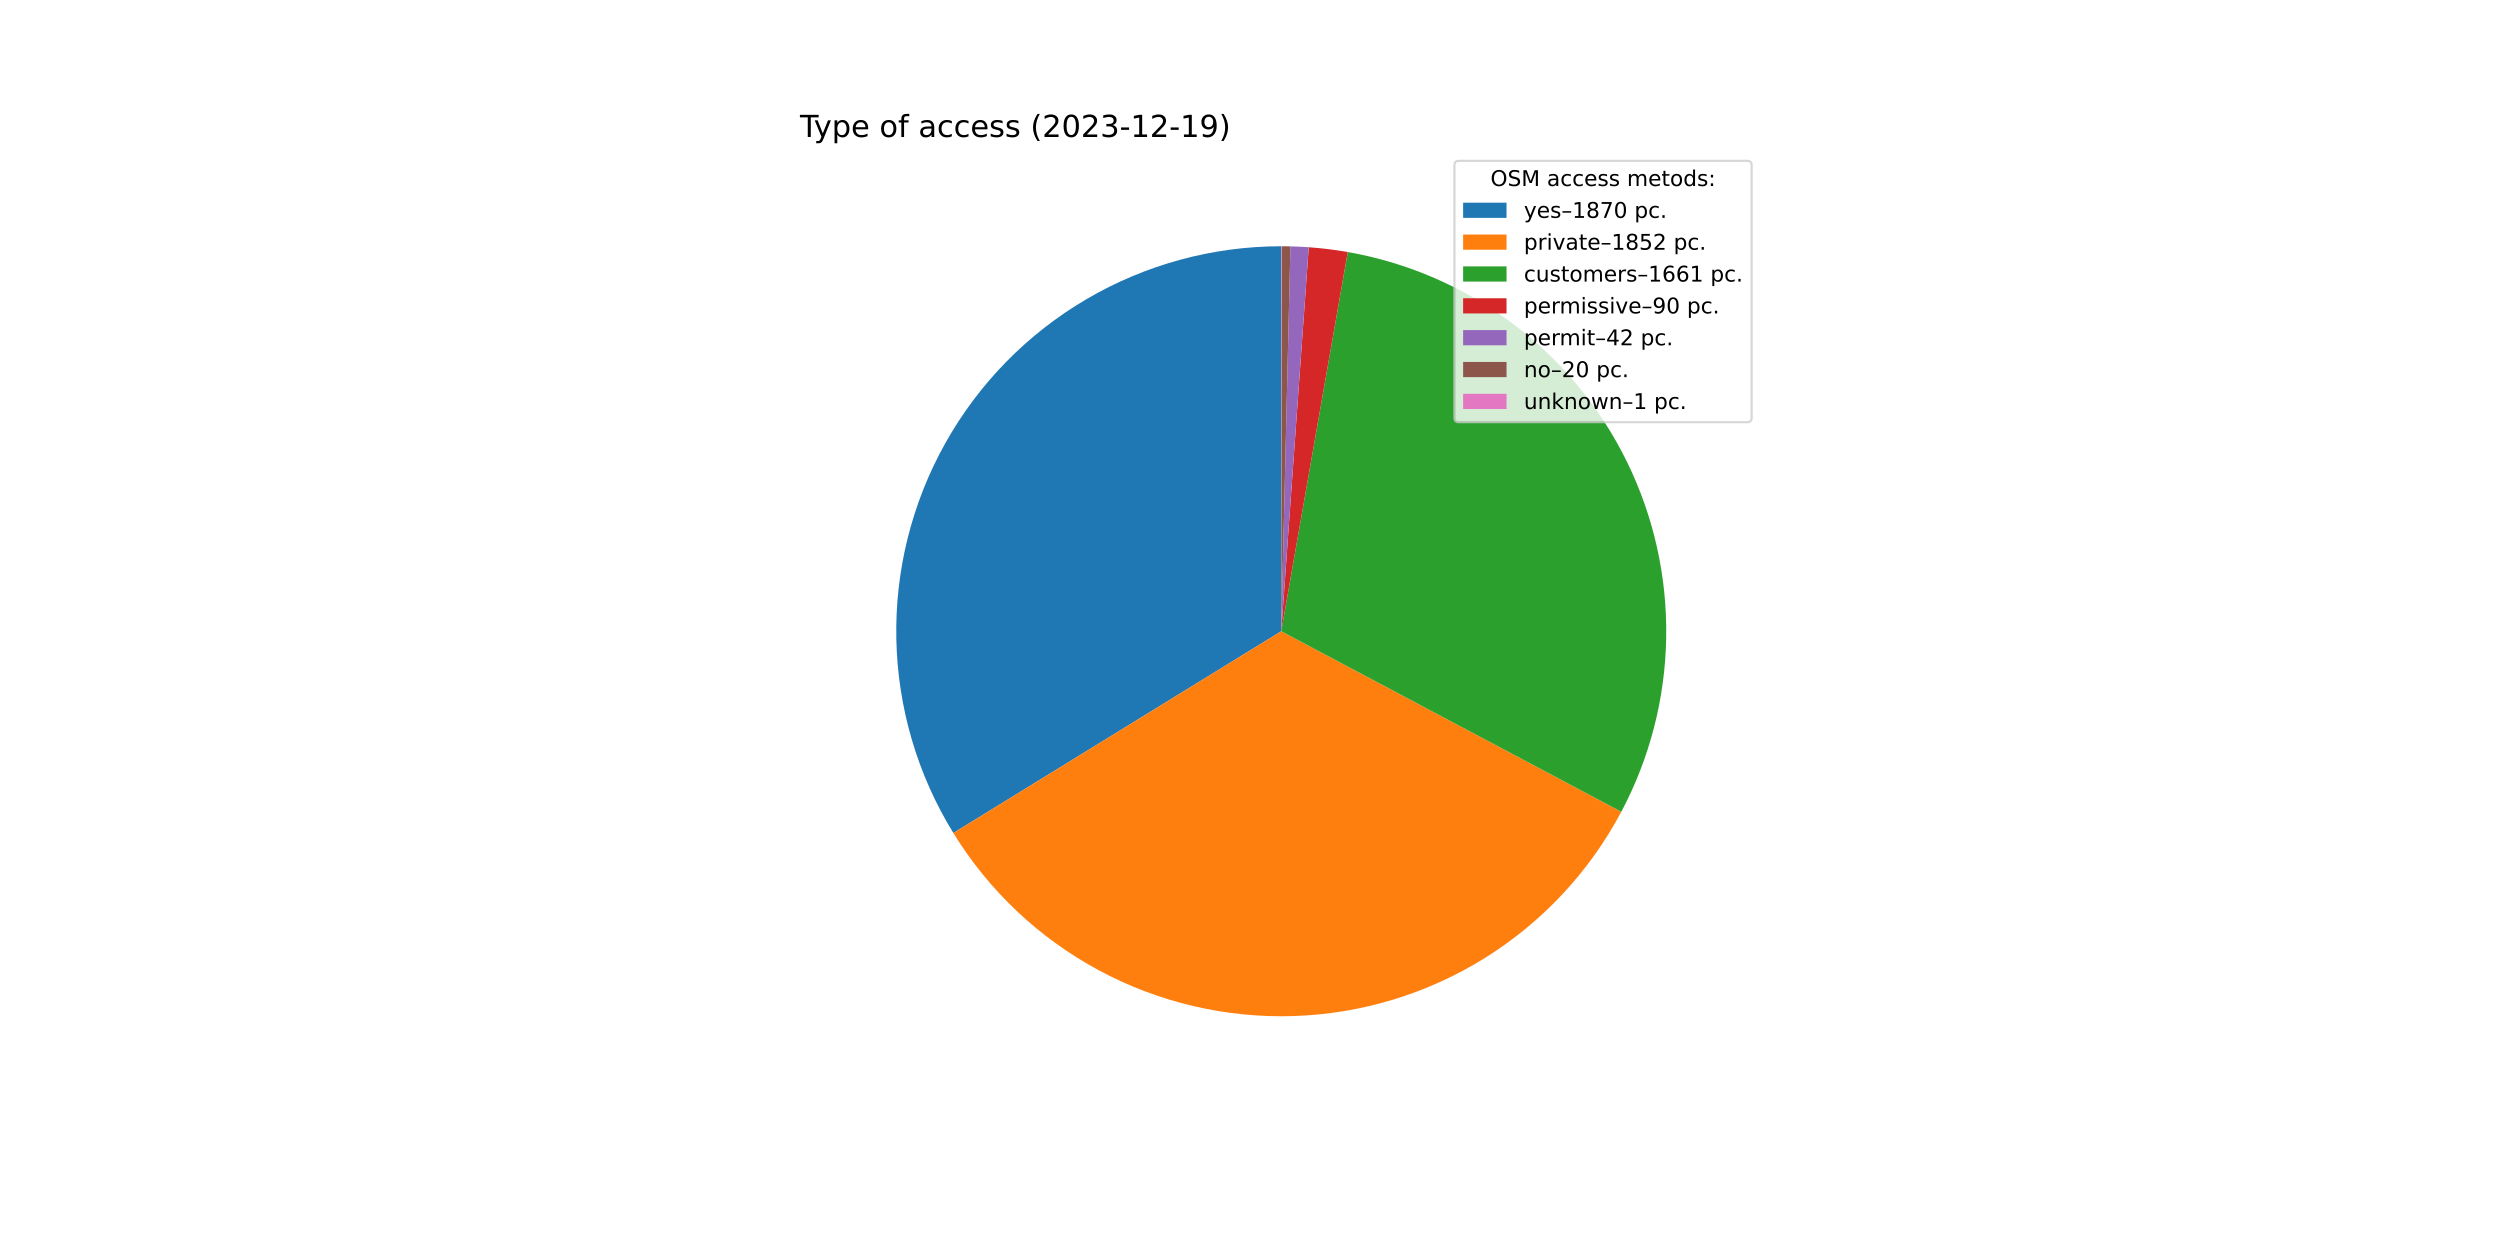
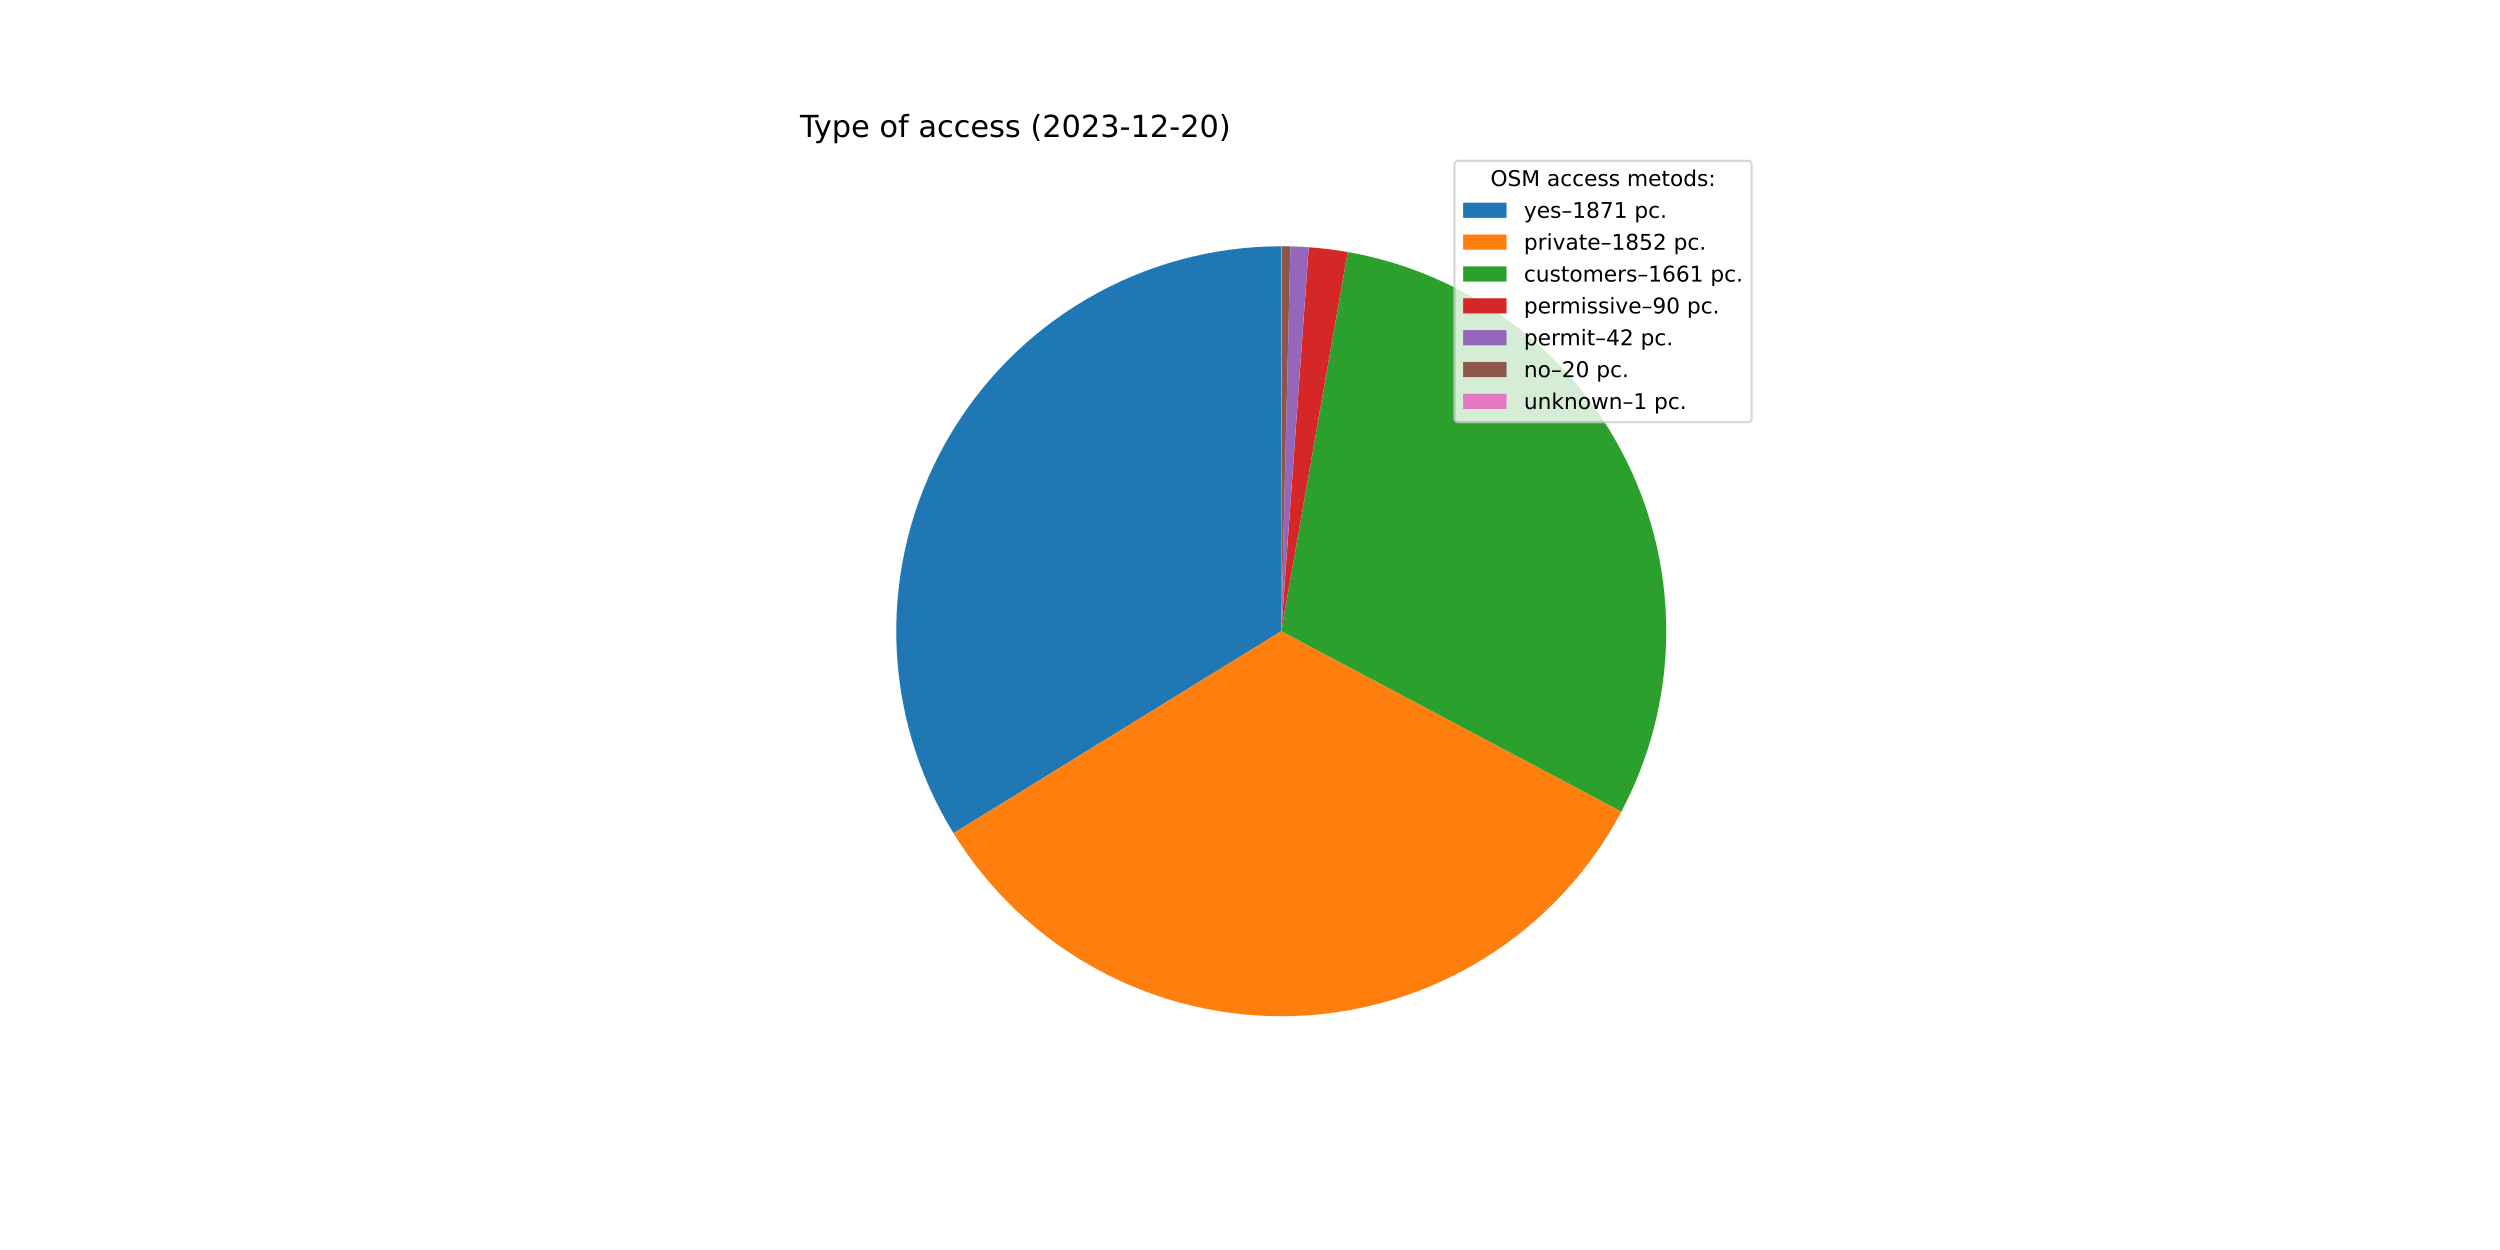
<svg xmlns="http://www.w3.org/2000/svg" xmlns:xlink="http://www.w3.org/1999/xlink" width="1152pt" height="576pt" viewBox="0 0 1152 576" version="1.1">
  <defs>
    <style type="text/css">*{stroke-linejoin: round; stroke-linecap: butt}</style>
  </defs>
  <g id="figure_1">
    <g id="patch_1">
      <path d="M 0 576  L 1152 576  L 1152 0  L 0 0  z " style="fill: #ffffff" />
    </g>
    <g id="axes_1">
      <g id="patch_2">
-         <path d="M 590.4 113.472  C 558.84 113.472 527.844 121.894 500.623 137.865  C 473.402 153.836 450.93 176.785 435.534 204.335  C 420.138 231.885 412.368 263.051 413.031 294.605  C 413.694 326.158 422.764 356.97 439.303 383.85  L 590.4 290.88  L 590.4 113.472  z " style="fill: #1f77b4" />
+         <path d="M 590.4 113.472  C 558.828 113.472 527.822 121.9 500.594 137.882  C 473.366 153.864 450.892 176.828 435.501 204.393  C 420.11 231.959 412.353 263.14 413.033 294.705  C 413.714 326.269 422.808 357.087 439.373 383.963  L 590.4 290.88  L 590.4 113.472  z " style="fill: #1f77b4" />
      </g>
      <g id="patch_3">
-         <path d="M 439.303 383.85  C 455.681 410.468 478.806 432.291 506.327 447.102  C 533.848 461.913 564.8 469.191 596.037 468.198  C 627.274 467.205 657.701 457.975 684.226 441.447  C 710.75 424.918 732.442 401.67 747.097 374.065  L 590.4 290.88  L 439.303 383.85  z " style="fill: #ff7f0e" />
+         <path d="M 439.373 383.963  C 455.768 410.564 478.904 432.367 506.429 447.157  C 533.955 461.947 564.906 469.206 596.137 468.195  C 627.368 467.185 657.784 457.941 684.296 441.403  C 710.808 424.865 732.486 401.612 747.127 374.007  L 590.4 290.88  L 439.373 383.963  z " style="fill: #ff7f0e" />
      </g>
      <g id="patch_4">
-         <path d="M 747.097 374.065  C 760.225 349.335 767.314 321.845 767.783 293.85  C 768.252 265.855 762.087 238.143 749.793 212.987  C 737.5 187.831 719.425 165.939 697.05 149.108  C 674.675 132.276 648.63 120.978 621.052 116.14  L 590.4 290.88  L 747.097 374.065  z " style="fill: #2ca02c" />
+         <path d="M 747.127 374.007  C 760.244 349.276 767.323 321.789 767.784 293.799  C 768.245 265.809 762.074 238.103 749.778 212.955  C 737.482 187.806 719.406 165.921 697.033 149.095  C 674.661 132.269 648.62 120.975 621.047 116.139  L 590.4 290.88  L 747.127 374.007  z " style="fill: #2ca02c" />
      </g>
      <g id="patch_5">
-         <path d="M 621.052 116.14  C 618.077 115.618 615.089 115.172 612.092 114.803  C 609.094 114.434 606.087 114.141 603.074 113.925  L 590.4 290.88  L 621.052 116.14  z " style="fill: #d62728" />
+         <path d="M 621.047 116.139  C 618.072 115.617 615.085 115.172 612.088 114.803  C 609.09 114.433 606.084 114.141 603.072 113.925  L 590.4 290.88  L 621.047 116.139  z " style="fill: #d62728" />
      </g>
      <g id="patch_6">
-         <path d="M 603.074 113.925  C 601.669 113.825 600.261 113.741 598.854 113.674  C 597.446 113.606 596.037 113.556 594.628 113.522  L 590.4 290.88  L 603.074 113.925  z " style="fill: #9467bd" />
+         <path d="M 603.072 113.925  C 601.666 113.824 600.26 113.741 598.852 113.673  C 597.444 113.606 596.036 113.556 594.627 113.522  L 590.4 290.88  L 603.072 113.925  z " style="fill: #9467bd" />
      </g>
      <g id="patch_7">
-         <path d="M 594.628 113.522  C 593.957 113.506 593.286 113.494 592.615 113.486  C 591.944 113.477 591.273 113.473 590.601 113.472  L 590.4 290.88  L 594.628 113.522  z " style="fill: #8c564b" />
+         <path d="M 594.627 113.522  C 593.956 113.506 593.285 113.494 592.614 113.486  C 591.943 113.477 591.272 113.473 590.601 113.472  L 590.4 290.88  L 594.627 113.522  z " style="fill: #8c564b" />
      </g>
      <g id="patch_8">
        <path d="M 590.601 113.472  C 590.568 113.472 590.534 113.472 590.501 113.472  C 590.467 113.472 590.434 113.472 590.4 113.472  L 590.4 290.88  L 590.601 113.472  z " style="fill: #e377c2" />
      </g>
      <g id="matplotlib.axis_1" />
      <g id="matplotlib.axis_2" />
      <g id="text_1">
        <g transform="translate(368.64 63.12)scale(0.14 -0.14)">
          <defs>
            <path id="DejaVuSans-54" d="M -19 4666  L 3928 4666  L 3928 4134  L 2272 4134  L 2272 0  L 1638 0  L 1638 4134  L -19 4134  L -19 4666  z " transform="scale(0.015625)" />
            <path id="DejaVuSans-79" d="M 2059 -325  Q 1816 -950 1584 -1140  Q 1353 -1331 966 -1331  L 506 -1331  L 506 -850  L 844 -850  Q 1081 -850 1212 -737  Q 1344 -625 1503 -206  L 1606 56  L 191 3500  L 800 3500  L 1894 763  L 2988 3500  L 3597 3500  L 2059 -325  z " transform="scale(0.015625)" />
            <path id="DejaVuSans-70" d="M 1159 525  L 1159 -1331  L 581 -1331  L 581 3500  L 1159 3500  L 1159 2969  Q 1341 3281 1617 3432  Q 1894 3584 2278 3584  Q 2916 3584 3314 3078  Q 3713 2572 3713 1747  Q 3713 922 3314 415  Q 2916 -91 2278 -91  Q 1894 -91 1617 61  Q 1341 213 1159 525  z M 3116 1747  Q 3116 2381 2855 2742  Q 2594 3103 2138 3103  Q 1681 3103 1420 2742  Q 1159 2381 1159 1747  Q 1159 1113 1420 752  Q 1681 391 2138 391  Q 2594 391 2855 752  Q 3116 1113 3116 1747  z " transform="scale(0.015625)" />
            <path id="DejaVuSans-65" d="M 3597 1894  L 3597 1613  L 953 1613  Q 991 1019 1311 708  Q 1631 397 2203 397  Q 2534 397 2845 478  Q 3156 559 3463 722  L 3463 178  Q 3153 47 2828 -22  Q 2503 -91 2169 -91  Q 1331 -91 842 396  Q 353 884 353 1716  Q 353 2575 817 3079  Q 1281 3584 2069 3584  Q 2775 3584 3186 3129  Q 3597 2675 3597 1894  z M 3022 2063  Q 3016 2534 2758 2815  Q 2500 3097 2075 3097  Q 1594 3097 1305 2825  Q 1016 2553 972 2059  L 3022 2063  z " transform="scale(0.015625)" />
            <path id="DejaVuSans-20" transform="scale(0.015625)" />
            <path id="DejaVuSans-6f" d="M 1959 3097  Q 1497 3097 1228 2736  Q 959 2375 959 1747  Q 959 1119 1226 758  Q 1494 397 1959 397  Q 2419 397 2687 759  Q 2956 1122 2956 1747  Q 2956 2369 2687 2733  Q 2419 3097 1959 3097  z M 1959 3584  Q 2709 3584 3137 3096  Q 3566 2609 3566 1747  Q 3566 888 3137 398  Q 2709 -91 1959 -91  Q 1206 -91 779 398  Q 353 888 353 1747  Q 353 2609 779 3096  Q 1206 3584 1959 3584  z " transform="scale(0.015625)" />
            <path id="DejaVuSans-66" d="M 2375 4863  L 2375 4384  L 1825 4384  Q 1516 4384 1395 4259  Q 1275 4134 1275 3809  L 1275 3500  L 2222 3500  L 2222 3053  L 1275 3053  L 1275 0  L 697 0  L 697 3053  L 147 3053  L 147 3500  L 697 3500  L 697 3744  Q 697 4328 969 4595  Q 1241 4863 1831 4863  L 2375 4863  z " transform="scale(0.015625)" />
            <path id="DejaVuSans-61" d="M 2194 1759  Q 1497 1759 1228 1600  Q 959 1441 959 1056  Q 959 750 1161 570  Q 1363 391 1709 391  Q 2188 391 2477 730  Q 2766 1069 2766 1631  L 2766 1759  L 2194 1759  z M 3341 1997  L 3341 0  L 2766 0  L 2766 531  Q 2569 213 2275 61  Q 1981 -91 1556 -91  Q 1019 -91 701 211  Q 384 513 384 1019  Q 384 1609 779 1909  Q 1175 2209 1959 2209  L 2766 2209  L 2766 2266  Q 2766 2663 2505 2880  Q 2244 3097 1772 3097  Q 1472 3097 1187 3025  Q 903 2953 641 2809  L 641 3341  Q 956 3463 1253 3523  Q 1550 3584 1831 3584  Q 2591 3584 2966 3190  Q 3341 2797 3341 1997  z " transform="scale(0.015625)" />
            <path id="DejaVuSans-63" d="M 3122 3366  L 3122 2828  Q 2878 2963 2633 3030  Q 2388 3097 2138 3097  Q 1578 3097 1268 2742  Q 959 2388 959 1747  Q 959 1106 1268 751  Q 1578 397 2138 397  Q 2388 397 2633 464  Q 2878 531 3122 666  L 3122 134  Q 2881 22 2623 -34  Q 2366 -91 2075 -91  Q 1284 -91 818 406  Q 353 903 353 1747  Q 353 2603 823 3093  Q 1294 3584 2113 3584  Q 2378 3584 2631 3529  Q 2884 3475 3122 3366  z " transform="scale(0.015625)" />
            <path id="DejaVuSans-73" d="M 2834 3397  L 2834 2853  Q 2591 2978 2328 3040  Q 2066 3103 1784 3103  Q 1356 3103 1142 2972  Q 928 2841 928 2578  Q 928 2378 1081 2264  Q 1234 2150 1697 2047  L 1894 2003  Q 2506 1872 2764 1633  Q 3022 1394 3022 966  Q 3022 478 2636 193  Q 2250 -91 1575 -91  Q 1294 -91 989 -36  Q 684 19 347 128  L 347 722  Q 666 556 975 473  Q 1284 391 1588 391  Q 1994 391 2212 530  Q 2431 669 2431 922  Q 2431 1156 2273 1281  Q 2116 1406 1581 1522  L 1381 1569  Q 847 1681 609 1914  Q 372 2147 372 2553  Q 372 3047 722 3315  Q 1072 3584 1716 3584  Q 2034 3584 2315 3537  Q 2597 3491 2834 3397  z " transform="scale(0.015625)" />
            <path id="DejaVuSans-28" d="M 1984 4856  Q 1566 4138 1362 3434  Q 1159 2731 1159 2009  Q 1159 1288 1364 580  Q 1569 -128 1984 -844  L 1484 -844  Q 1016 -109 783 600  Q 550 1309 550 2009  Q 550 2706 781 3412  Q 1013 4119 1484 4856  L 1984 4856  z " transform="scale(0.015625)" />
            <path id="DejaVuSans-32" d="M 1228 531  L 3431 531  L 3431 0  L 469 0  L 469 531  Q 828 903 1448 1529  Q 2069 2156 2228 2338  Q 2531 2678 2651 2914  Q 2772 3150 2772 3378  Q 2772 3750 2511 3984  Q 2250 4219 1831 4219  Q 1534 4219 1204 4116  Q 875 4013 500 3803  L 500 4441  Q 881 4594 1212 4672  Q 1544 4750 1819 4750  Q 2544 4750 2975 4387  Q 3406 4025 3406 3419  Q 3406 3131 3298 2873  Q 3191 2616 2906 2266  Q 2828 2175 2409 1742  Q 1991 1309 1228 531  z " transform="scale(0.015625)" />
            <path id="DejaVuSans-30" d="M 2034 4250  Q 1547 4250 1301 3770  Q 1056 3291 1056 2328  Q 1056 1369 1301 889  Q 1547 409 2034 409  Q 2525 409 2770 889  Q 3016 1369 3016 2328  Q 3016 3291 2770 3770  Q 2525 4250 2034 4250  z M 2034 4750  Q 2819 4750 3233 4129  Q 3647 3509 3647 2328  Q 3647 1150 3233 529  Q 2819 -91 2034 -91  Q 1250 -91 836 529  Q 422 1150 422 2328  Q 422 3509 836 4129  Q 1250 4750 2034 4750  z " transform="scale(0.015625)" />
            <path id="DejaVuSans-33" d="M 2597 2516  Q 3050 2419 3304 2112  Q 3559 1806 3559 1356  Q 3559 666 3084 287  Q 2609 -91 1734 -91  Q 1441 -91 1130 -33  Q 819 25 488 141  L 488 750  Q 750 597 1062 519  Q 1375 441 1716 441  Q 2309 441 2620 675  Q 2931 909 2931 1356  Q 2931 1769 2642 2001  Q 2353 2234 1838 2234  L 1294 2234  L 1294 2753  L 1863 2753  Q 2328 2753 2575 2939  Q 2822 3125 2822 3475  Q 2822 3834 2567 4026  Q 2313 4219 1838 4219  Q 1578 4219 1281 4162  Q 984 4106 628 3988  L 628 4550  Q 988 4650 1302 4700  Q 1616 4750 1894 4750  Q 2613 4750 3031 4423  Q 3450 4097 3450 3541  Q 3450 3153 3228 2886  Q 3006 2619 2597 2516  z " transform="scale(0.015625)" />
            <path id="DejaVuSans-2d" d="M 313 2009  L 1997 2009  L 1997 1497  L 313 1497  L 313 2009  z " transform="scale(0.015625)" />
            <path id="DejaVuSans-31" d="M 794 531  L 1825 531  L 1825 4091  L 703 3866  L 703 4441  L 1819 4666  L 2450 4666  L 2450 531  L 3481 531  L 3481 0  L 794 0  L 794 531  z " transform="scale(0.015625)" />
-             <path id="DejaVuSans-39" d="M 703 97  L 703 672  Q 941 559 1184 500  Q 1428 441 1663 441  Q 2288 441 2617 861  Q 2947 1281 2994 2138  Q 2813 1869 2534 1725  Q 2256 1581 1919 1581  Q 1219 1581 811 2004  Q 403 2428 403 3163  Q 403 3881 828 4315  Q 1253 4750 1959 4750  Q 2769 4750 3195 4129  Q 3622 3509 3622 2328  Q 3622 1225 3098 567  Q 2575 -91 1691 -91  Q 1453 -91 1209 -44  Q 966 3 703 97  z M 1959 2075  Q 2384 2075 2632 2365  Q 2881 2656 2881 3163  Q 2881 3666 2632 3958  Q 2384 4250 1959 4250  Q 1534 4250 1286 3958  Q 1038 3666 1038 3163  Q 1038 2656 1286 2365  Q 1534 2075 1959 2075  z " transform="scale(0.015625)" />
            <path id="DejaVuSans-29" d="M 513 4856  L 1013 4856  Q 1481 4119 1714 3412  Q 1947 2706 1947 2009  Q 1947 1309 1714 600  Q 1481 -109 1013 -844  L 513 -844  Q 928 -128 1133 580  Q 1338 1288 1338 2009  Q 1338 2731 1133 3434  Q 928 4138 513 4856  z " transform="scale(0.015625)" />
          </defs>
          <use xlink:href="#DejaVuSans-54" />
          <use xlink:href="#DejaVuSans-79" x="45.459" />
          <use xlink:href="#DejaVuSans-70" x="104.639" />
          <use xlink:href="#DejaVuSans-65" x="168.115" />
          <use xlink:href="#DejaVuSans-20" x="229.639" />
          <use xlink:href="#DejaVuSans-6f" x="261.426" />
          <use xlink:href="#DejaVuSans-66" x="322.607" />
          <use xlink:href="#DejaVuSans-20" x="357.812" />
          <use xlink:href="#DejaVuSans-61" x="389.6" />
          <use xlink:href="#DejaVuSans-63" x="450.879" />
          <use xlink:href="#DejaVuSans-63" x="505.859" />
          <use xlink:href="#DejaVuSans-65" x="560.84" />
          <use xlink:href="#DejaVuSans-73" x="622.363" />
          <use xlink:href="#DejaVuSans-73" x="674.463" />
          <use xlink:href="#DejaVuSans-20" x="726.562" />
          <use xlink:href="#DejaVuSans-28" x="758.35" />
          <use xlink:href="#DejaVuSans-32" x="797.363" />
          <use xlink:href="#DejaVuSans-30" x="860.986" />
          <use xlink:href="#DejaVuSans-32" x="924.609" />
          <use xlink:href="#DejaVuSans-33" x="988.232" />
          <use xlink:href="#DejaVuSans-2d" x="1051.855" />
          <use xlink:href="#DejaVuSans-31" x="1087.939" />
          <use xlink:href="#DejaVuSans-32" x="1151.562" />
          <use xlink:href="#DejaVuSans-2d" x="1215.186" />
-           <use xlink:href="#DejaVuSans-31" x="1251.27" />
-           <use xlink:href="#DejaVuSans-39" x="1314.893" />
+           <use xlink:href="#DejaVuSans-32" x="1251.27" />
+           <use xlink:href="#DejaVuSans-30" x="1314.893" />
          <use xlink:href="#DejaVuSans-29" x="1378.516" />
        </g>
      </g>
      <g id="legend_1">
        <g id="patch_9">
          <path d="M 672.208 194.545  L 805.16 194.545  Q 807.16 194.545 807.16 192.545  L 807.16 76.12  Q 807.16 74.12 805.16 74.12  L 672.208 74.12  Q 670.208 74.12 670.208 76.12  L 670.208 192.545  Q 670.208 194.545 672.208 194.545  z " style="fill: #ffffff; opacity: 0.8; stroke: #cccccc; stroke-linejoin: miter" />
        </g>
        <g id="text_2">
          <g transform="translate(686.8038 85.71844)scale(0.1 -0.1)">
            <defs>
              <path id="DejaVuSans-4f" d="M 2522 4238  Q 1834 4238 1429 3725  Q 1025 3213 1025 2328  Q 1025 1447 1429 934  Q 1834 422 2522 422  Q 3209 422 3611 934  Q 4013 1447 4013 2328  Q 4013 3213 3611 3725  Q 3209 4238 2522 4238  z M 2522 4750  Q 3503 4750 4090 4092  Q 4678 3434 4678 2328  Q 4678 1225 4090 567  Q 3503 -91 2522 -91  Q 1538 -91 948 565  Q 359 1222 359 2328  Q 359 3434 948 4092  Q 1538 4750 2522 4750  z " transform="scale(0.015625)" />
              <path id="DejaVuSans-53" d="M 3425 4513  L 3425 3897  Q 3066 4069 2747 4153  Q 2428 4238 2131 4238  Q 1616 4238 1336 4038  Q 1056 3838 1056 3469  Q 1056 3159 1242 3001  Q 1428 2844 1947 2747  L 2328 2669  Q 3034 2534 3370 2195  Q 3706 1856 3706 1288  Q 3706 609 3251 259  Q 2797 -91 1919 -91  Q 1588 -91 1214 -16  Q 841 59 441 206  L 441 856  Q 825 641 1194 531  Q 1563 422 1919 422  Q 2459 422 2753 634  Q 3047 847 3047 1241  Q 3047 1584 2836 1778  Q 2625 1972 2144 2069  L 1759 2144  Q 1053 2284 737 2584  Q 422 2884 422 3419  Q 422 4038 858 4394  Q 1294 4750 2059 4750  Q 2388 4750 2728 4690  Q 3069 4631 3425 4513  z " transform="scale(0.015625)" />
              <path id="DejaVuSans-4d" d="M 628 4666  L 1569 4666  L 2759 1491  L 3956 4666  L 4897 4666  L 4897 0  L 4281 0  L 4281 4097  L 3078 897  L 2444 897  L 1241 4097  L 1241 0  L 628 0  L 628 4666  z " transform="scale(0.015625)" />
              <path id="DejaVuSans-6d" d="M 3328 2828  Q 3544 3216 3844 3400  Q 4144 3584 4550 3584  Q 5097 3584 5394 3201  Q 5691 2819 5691 2113  L 5691 0  L 5113 0  L 5113 2094  Q 5113 2597 4934 2840  Q 4756 3084 4391 3084  Q 3944 3084 3684 2787  Q 3425 2491 3425 1978  L 3425 0  L 2847 0  L 2847 2094  Q 2847 2600 2669 2842  Q 2491 3084 2119 3084  Q 1678 3084 1418 2786  Q 1159 2488 1159 1978  L 1159 0  L 581 0  L 581 3500  L 1159 3500  L 1159 2956  Q 1356 3278 1631 3431  Q 1906 3584 2284 3584  Q 2666 3584 2933 3390  Q 3200 3197 3328 2828  z " transform="scale(0.015625)" />
              <path id="DejaVuSans-74" d="M 1172 4494  L 1172 3500  L 2356 3500  L 2356 3053  L 1172 3053  L 1172 1153  Q 1172 725 1289 603  Q 1406 481 1766 481  L 2356 481  L 2356 0  L 1766 0  Q 1100 0 847 248  Q 594 497 594 1153  L 594 3053  L 172 3053  L 172 3500  L 594 3500  L 594 4494  L 1172 4494  z " transform="scale(0.015625)" />
              <path id="DejaVuSans-64" d="M 2906 2969  L 2906 4863  L 3481 4863  L 3481 0  L 2906 0  L 2906 525  Q 2725 213 2448 61  Q 2172 -91 1784 -91  Q 1150 -91 751 415  Q 353 922 353 1747  Q 353 2572 751 3078  Q 1150 3584 1784 3584  Q 2172 3584 2448 3432  Q 2725 3281 2906 2969  z M 947 1747  Q 947 1113 1208 752  Q 1469 391 1925 391  Q 2381 391 2643 752  Q 2906 1113 2906 1747  Q 2906 2381 2643 2742  Q 2381 3103 1925 3103  Q 1469 3103 1208 2742  Q 947 2381 947 1747  z " transform="scale(0.015625)" />
              <path id="DejaVuSans-3a" d="M 750 794  L 1409 794  L 1409 0  L 750 0  L 750 794  z M 750 3309  L 1409 3309  L 1409 2516  L 750 2516  L 750 3309  z " transform="scale(0.015625)" />
            </defs>
            <use xlink:href="#DejaVuSans-4f" />
            <use xlink:href="#DejaVuSans-53" x="78.711" />
            <use xlink:href="#DejaVuSans-4d" x="142.188" />
            <use xlink:href="#DejaVuSans-20" x="228.467" />
            <use xlink:href="#DejaVuSans-61" x="260.254" />
            <use xlink:href="#DejaVuSans-63" x="321.533" />
            <use xlink:href="#DejaVuSans-63" x="376.514" />
            <use xlink:href="#DejaVuSans-65" x="431.494" />
            <use xlink:href="#DejaVuSans-73" x="493.018" />
            <use xlink:href="#DejaVuSans-73" x="545.117" />
            <use xlink:href="#DejaVuSans-20" x="597.217" />
            <use xlink:href="#DejaVuSans-6d" x="629.004" />
            <use xlink:href="#DejaVuSans-65" x="726.416" />
            <use xlink:href="#DejaVuSans-74" x="787.939" />
            <use xlink:href="#DejaVuSans-6f" x="827.148" />
            <use xlink:href="#DejaVuSans-64" x="888.33" />
            <use xlink:href="#DejaVuSans-73" x="951.807" />
            <use xlink:href="#DejaVuSans-3a" x="1003.906" />
          </g>
        </g>
        <g id="patch_10">
          <path d="M 674.208 100.397  L 694.208 100.397  L 694.208 93.397  L 674.208 93.397  z " style="fill: #1f77b4" />
        </g>
        <g id="text_3">
          <g transform="translate(702.2084 100.3966)scale(0.1 -0.1)">
            <defs>
              <path id="DejaVuSans-2013" d="M 313 1978  L 2888 1978  L 2888 1528  L 313 1528  L 313 1978  z " transform="scale(0.015625)" />
              <path id="DejaVuSans-38" d="M 2034 2216  Q 1584 2216 1326 1975  Q 1069 1734 1069 1313  Q 1069 891 1326 650  Q 1584 409 2034 409  Q 2484 409 2743 651  Q 3003 894 3003 1313  Q 3003 1734 2745 1975  Q 2488 2216 2034 2216  z M 1403 2484  Q 997 2584 770 2862  Q 544 3141 544 3541  Q 544 4100 942 4425  Q 1341 4750 2034 4750  Q 2731 4750 3128 4425  Q 3525 4100 3525 3541  Q 3525 3141 3298 2862  Q 3072 2584 2669 2484  Q 3125 2378 3379 2068  Q 3634 1759 3634 1313  Q 3634 634 3220 271  Q 2806 -91 2034 -91  Q 1263 -91 848 271  Q 434 634 434 1313  Q 434 1759 690 2068  Q 947 2378 1403 2484  z M 1172 3481  Q 1172 3119 1398 2916  Q 1625 2713 2034 2713  Q 2441 2713 2670 2916  Q 2900 3119 2900 3481  Q 2900 3844 2670 4047  Q 2441 4250 2034 4250  Q 1625 4250 1398 4047  Q 1172 3844 1172 3481  z " transform="scale(0.015625)" />
              <path id="DejaVuSans-37" d="M 525 4666  L 3525 4666  L 3525 4397  L 1831 0  L 1172 0  L 2766 4134  L 525 4134  L 525 4666  z " transform="scale(0.015625)" />
              <path id="DejaVuSans-2e" d="M 684 794  L 1344 794  L 1344 0  L 684 0  L 684 794  z " transform="scale(0.015625)" />
            </defs>
            <use xlink:href="#DejaVuSans-79" />
            <use xlink:href="#DejaVuSans-65" x="59.18" />
            <use xlink:href="#DejaVuSans-73" x="120.703" />
            <use xlink:href="#DejaVuSans-2013" x="172.803" />
            <use xlink:href="#DejaVuSans-31" x="222.803" />
            <use xlink:href="#DejaVuSans-38" x="286.426" />
            <use xlink:href="#DejaVuSans-37" x="350.049" />
-             <use xlink:href="#DejaVuSans-30" x="413.672" />
+             <use xlink:href="#DejaVuSans-31" x="413.672" />
            <use xlink:href="#DejaVuSans-20" x="477.295" />
            <use xlink:href="#DejaVuSans-70" x="509.082" />
            <use xlink:href="#DejaVuSans-63" x="572.559" />
            <use xlink:href="#DejaVuSans-2e" x="627.539" />
          </g>
        </g>
        <g id="patch_11">
          <path d="M 674.208 115.075  L 694.208 115.075  L 694.208 108.075  L 674.208 108.075  z " style="fill: #ff7f0e" />
        </g>
        <g id="text_4">
          <g transform="translate(702.2084 115.0747)scale(0.1 -0.1)">
            <defs>
              <path id="DejaVuSans-72" d="M 2631 2963  Q 2534 3019 2420 3045  Q 2306 3072 2169 3072  Q 1681 3072 1420 2755  Q 1159 2438 1159 1844  L 1159 0  L 581 0  L 581 3500  L 1159 3500  L 1159 2956  Q 1341 3275 1631 3429  Q 1922 3584 2338 3584  Q 2397 3584 2469 3576  Q 2541 3569 2628 3553  L 2631 2963  z " transform="scale(0.015625)" />
              <path id="DejaVuSans-69" d="M 603 3500  L 1178 3500  L 1178 0  L 603 0  L 603 3500  z M 603 4863  L 1178 4863  L 1178 4134  L 603 4134  L 603 4863  z " transform="scale(0.015625)" />
              <path id="DejaVuSans-76" d="M 191 3500  L 800 3500  L 1894 563  L 2988 3500  L 3597 3500  L 2284 0  L 1503 0  L 191 3500  z " transform="scale(0.015625)" />
              <path id="DejaVuSans-35" d="M 691 4666  L 3169 4666  L 3169 4134  L 1269 4134  L 1269 2991  Q 1406 3038 1543 3061  Q 1681 3084 1819 3084  Q 2600 3084 3056 2656  Q 3513 2228 3513 1497  Q 3513 744 3044 326  Q 2575 -91 1722 -91  Q 1428 -91 1123 -41  Q 819 9 494 109  L 494 744  Q 775 591 1075 516  Q 1375 441 1709 441  Q 2250 441 2565 725  Q 2881 1009 2881 1497  Q 2881 1984 2565 2268  Q 2250 2553 1709 2553  Q 1456 2553 1204 2497  Q 953 2441 691 2322  L 691 4666  z " transform="scale(0.015625)" />
            </defs>
            <use xlink:href="#DejaVuSans-70" />
            <use xlink:href="#DejaVuSans-72" x="63.477" />
            <use xlink:href="#DejaVuSans-69" x="104.59" />
            <use xlink:href="#DejaVuSans-76" x="132.373" />
            <use xlink:href="#DejaVuSans-61" x="191.553" />
            <use xlink:href="#DejaVuSans-74" x="252.832" />
            <use xlink:href="#DejaVuSans-65" x="292.041" />
            <use xlink:href="#DejaVuSans-2013" x="353.564" />
            <use xlink:href="#DejaVuSans-31" x="403.564" />
            <use xlink:href="#DejaVuSans-38" x="467.188" />
            <use xlink:href="#DejaVuSans-35" x="530.811" />
            <use xlink:href="#DejaVuSans-32" x="594.434" />
            <use xlink:href="#DejaVuSans-20" x="658.057" />
            <use xlink:href="#DejaVuSans-70" x="689.844" />
            <use xlink:href="#DejaVuSans-63" x="753.32" />
            <use xlink:href="#DejaVuSans-2e" x="808.301" />
          </g>
        </g>
        <g id="patch_12">
          <path d="M 674.208 129.753  L 694.208 129.753  L 694.208 122.753  L 674.208 122.753  z " style="fill: #2ca02c" />
        </g>
        <g id="text_5">
          <g transform="translate(702.2084 129.7528)scale(0.1 -0.1)">
            <defs>
              <path id="DejaVuSans-75" d="M 544 1381  L 544 3500  L 1119 3500  L 1119 1403  Q 1119 906 1312 657  Q 1506 409 1894 409  Q 2359 409 2629 706  Q 2900 1003 2900 1516  L 2900 3500  L 3475 3500  L 3475 0  L 2900 0  L 2900 538  Q 2691 219 2414 64  Q 2138 -91 1772 -91  Q 1169 -91 856 284  Q 544 659 544 1381  z M 1991 3584  L 1991 3584  z " transform="scale(0.015625)" />
              <path id="DejaVuSans-36" d="M 2113 2584  Q 1688 2584 1439 2293  Q 1191 2003 1191 1497  Q 1191 994 1439 701  Q 1688 409 2113 409  Q 2538 409 2786 701  Q 3034 994 3034 1497  Q 3034 2003 2786 2293  Q 2538 2584 2113 2584  z M 3366 4563  L 3366 3988  Q 3128 4100 2886 4159  Q 2644 4219 2406 4219  Q 1781 4219 1451 3797  Q 1122 3375 1075 2522  Q 1259 2794 1537 2939  Q 1816 3084 2150 3084  Q 2853 3084 3261 2657  Q 3669 2231 3669 1497  Q 3669 778 3244 343  Q 2819 -91 2113 -91  Q 1303 -91 875 529  Q 447 1150 447 2328  Q 447 3434 972 4092  Q 1497 4750 2381 4750  Q 2619 4750 2861 4703  Q 3103 4656 3366 4563  z " transform="scale(0.015625)" />
            </defs>
            <use xlink:href="#DejaVuSans-63" />
            <use xlink:href="#DejaVuSans-75" x="54.98" />
            <use xlink:href="#DejaVuSans-73" x="118.359" />
            <use xlink:href="#DejaVuSans-74" x="170.459" />
            <use xlink:href="#DejaVuSans-6f" x="209.668" />
            <use xlink:href="#DejaVuSans-6d" x="270.85" />
            <use xlink:href="#DejaVuSans-65" x="368.262" />
            <use xlink:href="#DejaVuSans-72" x="429.785" />
            <use xlink:href="#DejaVuSans-73" x="470.898" />
            <use xlink:href="#DejaVuSans-2013" x="522.998" />
            <use xlink:href="#DejaVuSans-31" x="572.998" />
            <use xlink:href="#DejaVuSans-36" x="636.621" />
            <use xlink:href="#DejaVuSans-36" x="700.244" />
            <use xlink:href="#DejaVuSans-31" x="763.867" />
            <use xlink:href="#DejaVuSans-20" x="827.49" />
            <use xlink:href="#DejaVuSans-70" x="859.277" />
            <use xlink:href="#DejaVuSans-63" x="922.754" />
            <use xlink:href="#DejaVuSans-2e" x="977.734" />
          </g>
        </g>
        <g id="patch_13">
          <path d="M 674.208 144.431  L 694.208 144.431  L 694.208 137.431  L 674.208 137.431  z " style="fill: #d62728" />
        </g>
        <g id="text_6">
          <g transform="translate(702.2084 144.4309)scale(0.1 -0.1)">
+             <defs>
+               <path id="DejaVuSans-39" d="M 703 97  L 703 672  Q 941 559 1184 500  Q 1428 441 1663 441  Q 2288 441 2617 861  Q 2947 1281 2994 2138  Q 2813 1869 2534 1725  Q 2256 1581 1919 1581  Q 1219 1581 811 2004  Q 403 2428 403 3163  Q 403 3881 828 4315  Q 1253 4750 1959 4750  Q 2769 4750 3195 4129  Q 3622 3509 3622 2328  Q 3622 1225 3098 567  Q 2575 -91 1691 -91  Q 1453 -91 1209 -44  Q 966 3 703 97  z M 1959 2075  Q 2384 2075 2632 2365  Q 2881 2656 2881 3163  Q 2881 3666 2632 3958  Q 2384 4250 1959 4250  Q 1534 4250 1286 3958  Q 1038 3666 1038 3163  Q 1038 2656 1286 2365  Q 1534 2075 1959 2075  z " transform="scale(0.015625)" />
+             </defs>
            <use xlink:href="#DejaVuSans-70" />
            <use xlink:href="#DejaVuSans-65" x="63.477" />
            <use xlink:href="#DejaVuSans-72" x="125" />
            <use xlink:href="#DejaVuSans-6d" x="164.363" />
            <use xlink:href="#DejaVuSans-69" x="261.775" />
            <use xlink:href="#DejaVuSans-73" x="289.559" />
            <use xlink:href="#DejaVuSans-73" x="341.658" />
            <use xlink:href="#DejaVuSans-69" x="393.758" />
            <use xlink:href="#DejaVuSans-76" x="421.541" />
            <use xlink:href="#DejaVuSans-65" x="480.721" />
            <use xlink:href="#DejaVuSans-2013" x="542.244" />
            <use xlink:href="#DejaVuSans-39" x="592.244" />
            <use xlink:href="#DejaVuSans-30" x="655.867" />
            <use xlink:href="#DejaVuSans-20" x="719.49" />
            <use xlink:href="#DejaVuSans-70" x="751.277" />
            <use xlink:href="#DejaVuSans-63" x="814.754" />
            <use xlink:href="#DejaVuSans-2e" x="869.734" />
          </g>
        </g>
        <g id="patch_14">
          <path d="M 674.208 159.109  L 694.208 159.109  L 694.208 152.109  L 674.208 152.109  z " style="fill: #9467bd" />
        </g>
        <g id="text_7">
          <g transform="translate(702.2084 159.1091)scale(0.1 -0.1)">
            <defs>
              <path id="DejaVuSans-34" d="M 2419 4116  L 825 1625  L 2419 1625  L 2419 4116  z M 2253 4666  L 3047 4666  L 3047 1625  L 3713 1625  L 3713 1100  L 3047 1100  L 3047 0  L 2419 0  L 2419 1100  L 313 1100  L 313 1709  L 2253 4666  z " transform="scale(0.015625)" />
            </defs>
            <use xlink:href="#DejaVuSans-70" />
            <use xlink:href="#DejaVuSans-65" x="63.477" />
            <use xlink:href="#DejaVuSans-72" x="125" />
            <use xlink:href="#DejaVuSans-6d" x="164.363" />
            <use xlink:href="#DejaVuSans-69" x="261.775" />
            <use xlink:href="#DejaVuSans-74" x="289.559" />
            <use xlink:href="#DejaVuSans-2013" x="328.768" />
            <use xlink:href="#DejaVuSans-34" x="378.768" />
            <use xlink:href="#DejaVuSans-32" x="442.391" />
            <use xlink:href="#DejaVuSans-20" x="506.014" />
            <use xlink:href="#DejaVuSans-70" x="537.801" />
            <use xlink:href="#DejaVuSans-63" x="601.277" />
            <use xlink:href="#DejaVuSans-2e" x="656.258" />
          </g>
        </g>
        <g id="patch_15">
          <path d="M 674.208 173.787  L 694.208 173.787  L 694.208 166.787  L 674.208 166.787  z " style="fill: #8c564b" />
        </g>
        <g id="text_8">
          <g transform="translate(702.2084 173.7872)scale(0.1 -0.1)">
            <defs>
              <path id="DejaVuSans-6e" d="M 3513 2113  L 3513 0  L 2938 0  L 2938 2094  Q 2938 2591 2744 2837  Q 2550 3084 2163 3084  Q 1697 3084 1428 2787  Q 1159 2491 1159 1978  L 1159 0  L 581 0  L 581 3500  L 1159 3500  L 1159 2956  Q 1366 3272 1645 3428  Q 1925 3584 2291 3584  Q 2894 3584 3203 3211  Q 3513 2838 3513 2113  z " transform="scale(0.015625)" />
            </defs>
            <use xlink:href="#DejaVuSans-6e" />
            <use xlink:href="#DejaVuSans-6f" x="63.379" />
            <use xlink:href="#DejaVuSans-2013" x="124.561" />
            <use xlink:href="#DejaVuSans-32" x="174.561" />
            <use xlink:href="#DejaVuSans-30" x="238.184" />
            <use xlink:href="#DejaVuSans-20" x="301.807" />
            <use xlink:href="#DejaVuSans-70" x="333.594" />
            <use xlink:href="#DejaVuSans-63" x="397.07" />
            <use xlink:href="#DejaVuSans-2e" x="452.051" />
          </g>
        </g>
        <g id="patch_16">
          <path d="M 674.208 188.465  L 694.208 188.465  L 694.208 181.465  L 674.208 181.465  z " style="fill: #e377c2" />
        </g>
        <g id="text_9">
          <g transform="translate(702.2084 188.4653)scale(0.1 -0.1)">
            <defs>
              <path id="DejaVuSans-6b" d="M 581 4863  L 1159 4863  L 1159 1991  L 2875 3500  L 3609 3500  L 1753 1863  L 3688 0  L 2938 0  L 1159 1709  L 1159 0  L 581 0  L 581 4863  z " transform="scale(0.015625)" />
              <path id="DejaVuSans-77" d="M 269 3500  L 844 3500  L 1563 769  L 2278 3500  L 2956 3500  L 3675 769  L 4391 3500  L 4966 3500  L 4050 0  L 3372 0  L 2619 2869  L 1863 0  L 1184 0  L 269 3500  z " transform="scale(0.015625)" />
            </defs>
            <use xlink:href="#DejaVuSans-75" />
            <use xlink:href="#DejaVuSans-6e" x="63.379" />
            <use xlink:href="#DejaVuSans-6b" x="126.758" />
            <use xlink:href="#DejaVuSans-6e" x="184.668" />
            <use xlink:href="#DejaVuSans-6f" x="248.047" />
            <use xlink:href="#DejaVuSans-77" x="309.229" />
            <use xlink:href="#DejaVuSans-6e" x="391.016" />
            <use xlink:href="#DejaVuSans-2013" x="454.395" />
            <use xlink:href="#DejaVuSans-31" x="504.395" />
            <use xlink:href="#DejaVuSans-20" x="568.018" />
            <use xlink:href="#DejaVuSans-70" x="599.805" />
            <use xlink:href="#DejaVuSans-63" x="663.281" />
            <use xlink:href="#DejaVuSans-2e" x="718.262" />
          </g>
        </g>
      </g>
    </g>
  </g>
</svg>
